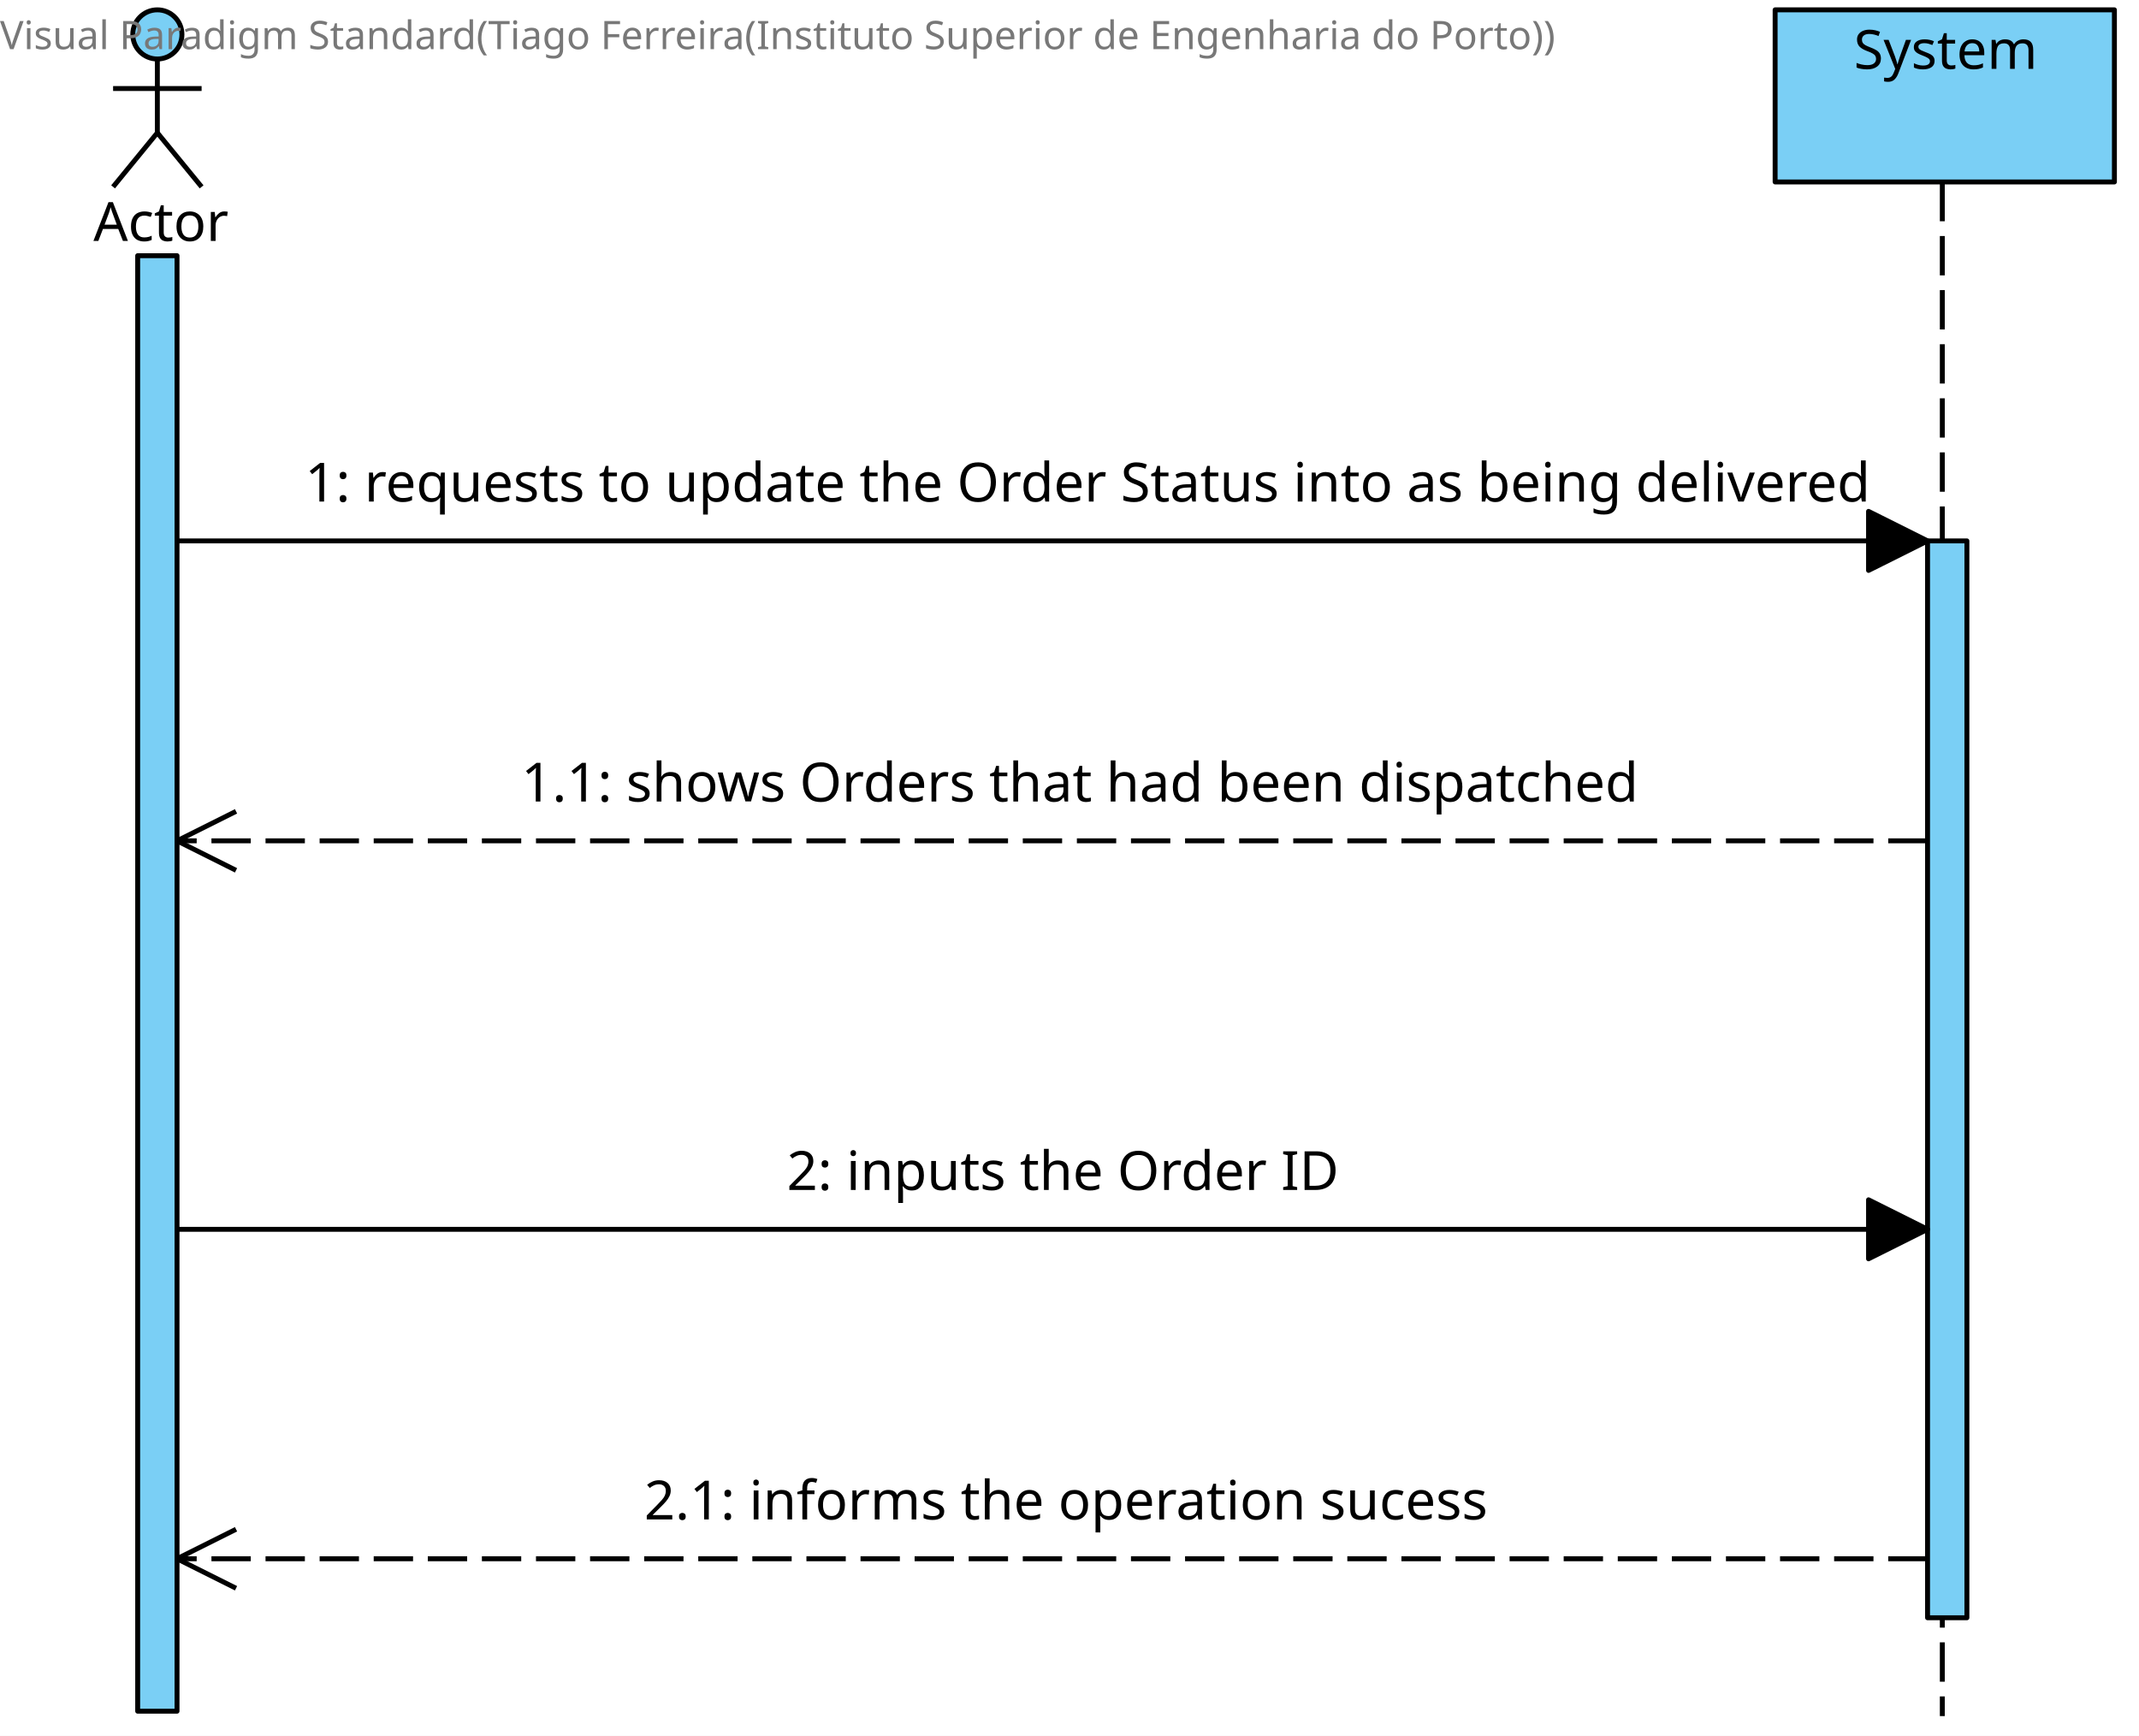
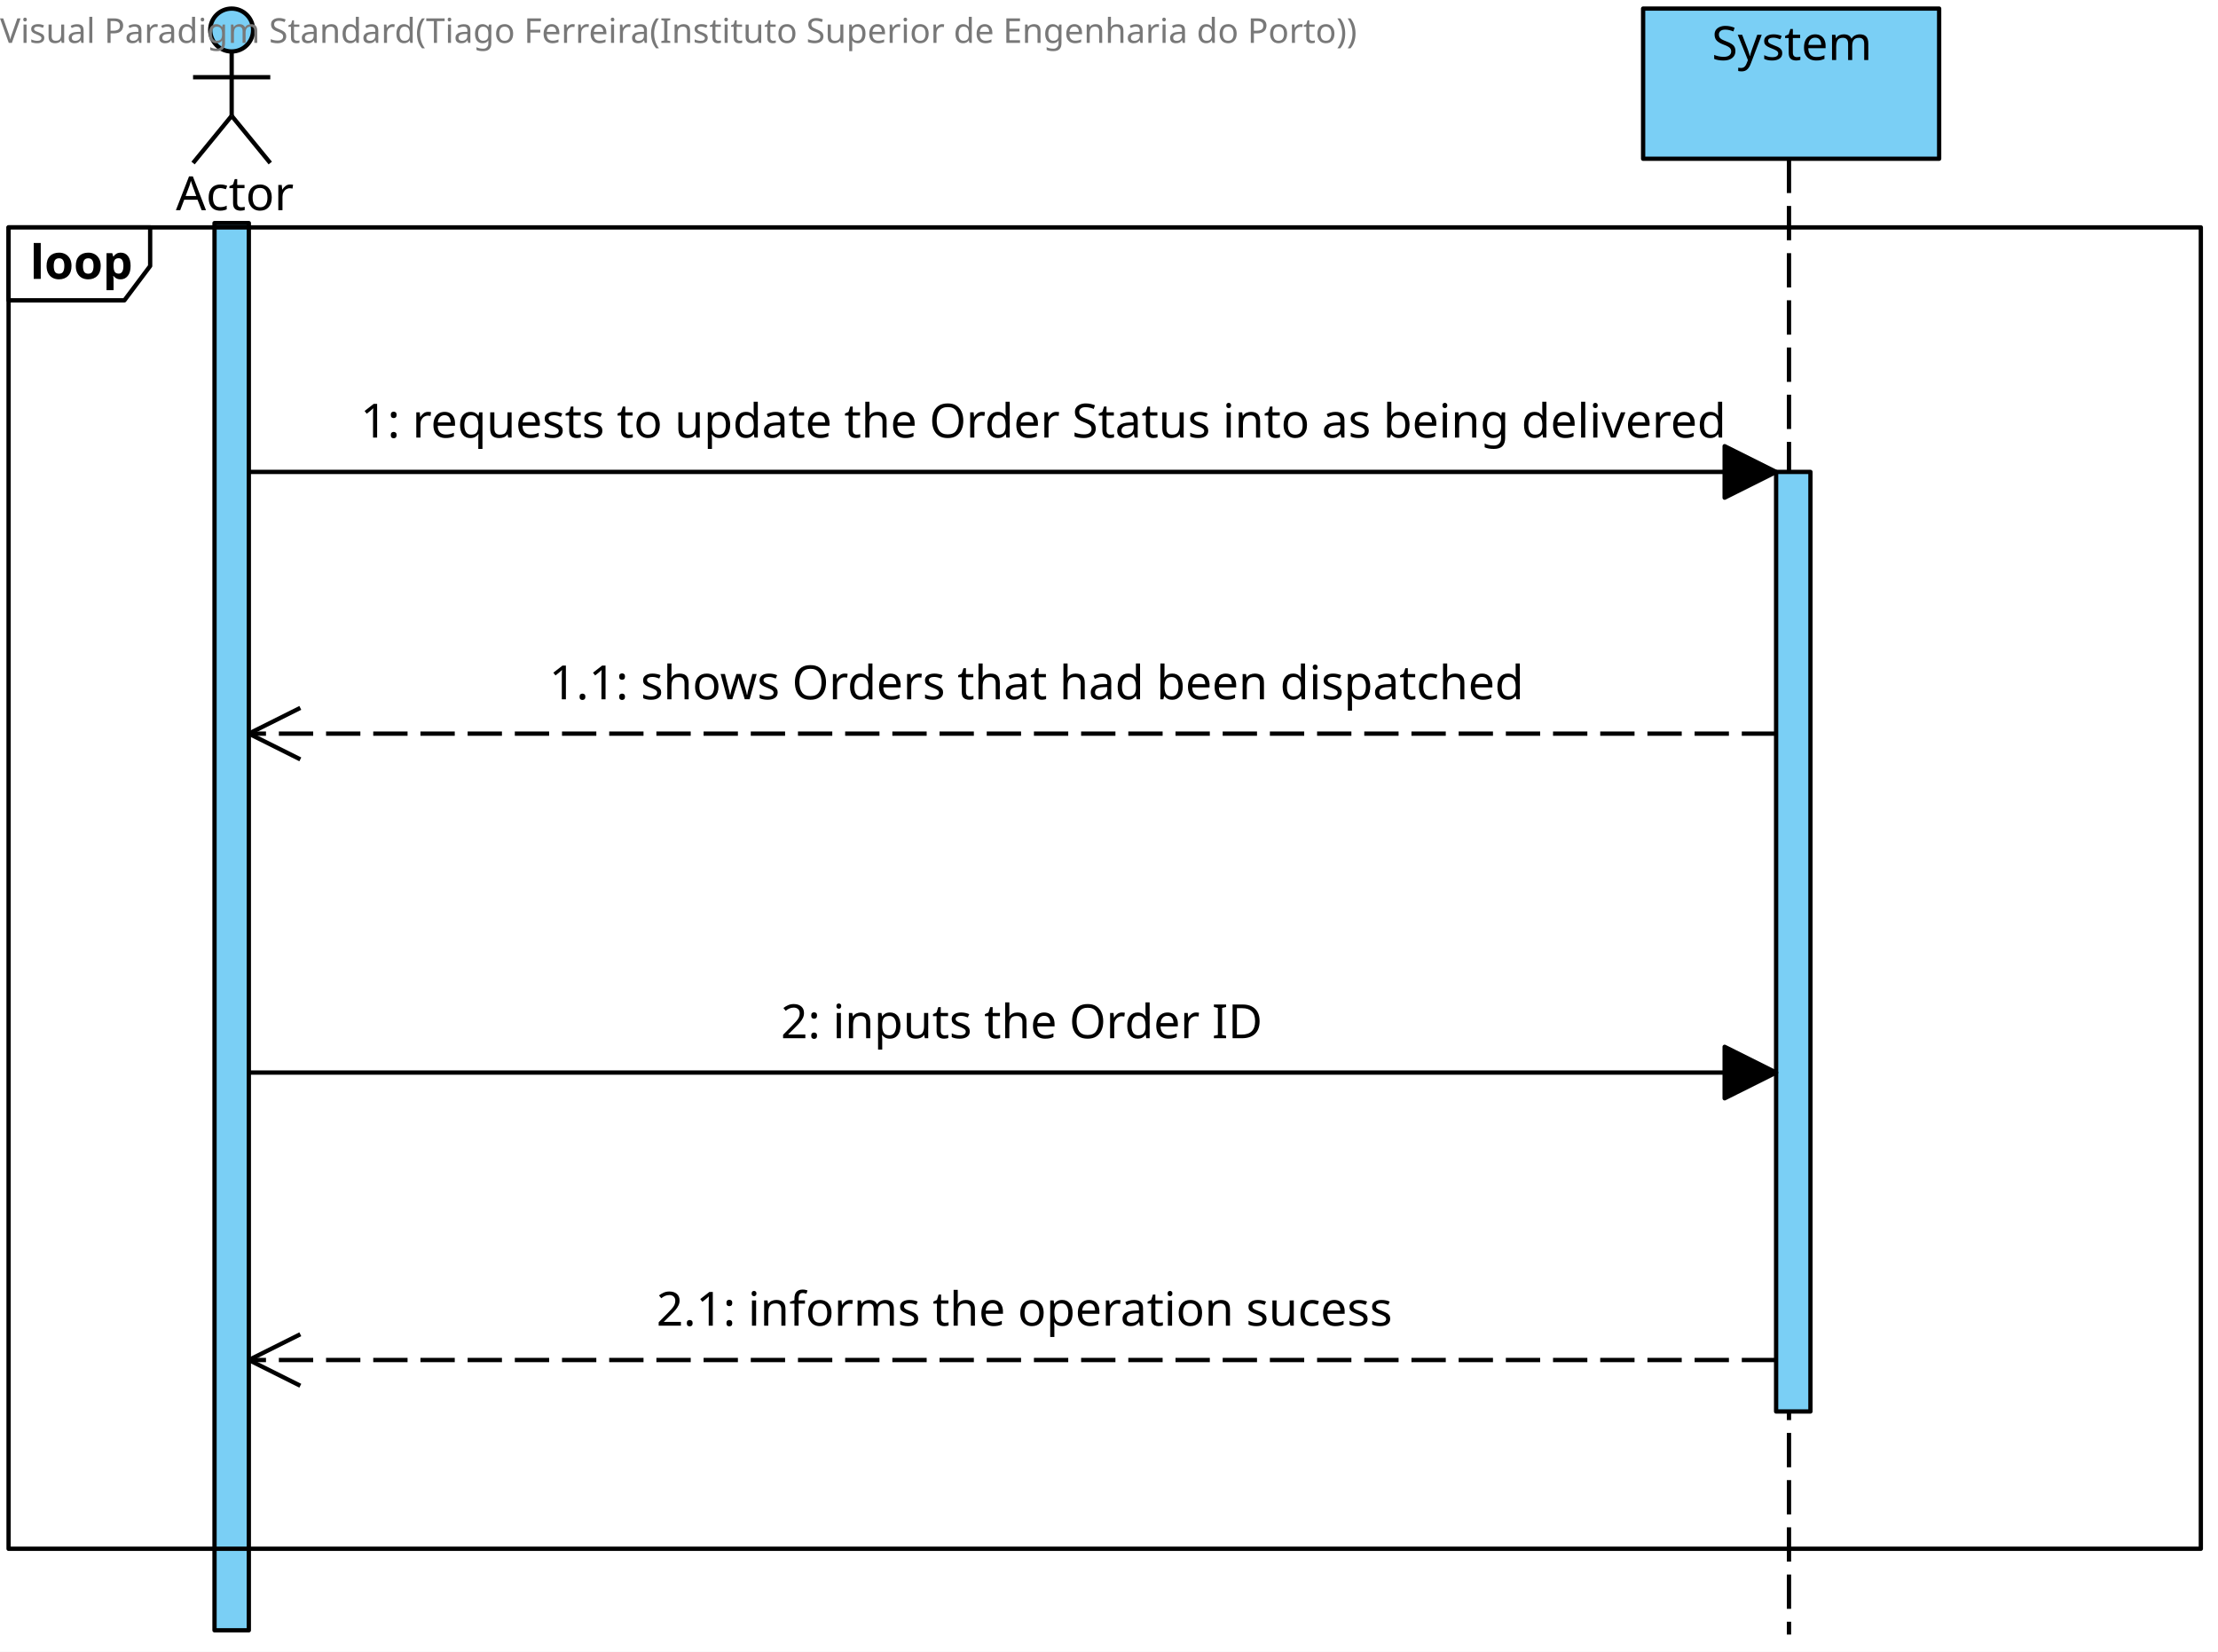
- <svg xmlns="http://www.w3.org/2000/svg" fill-opacity="0" color-rendering="auto" color-interpolation="auto" text-rendering="auto" stroke="rgb(0,0,0)" stroke-linecap="square" width="435" stroke-miterlimit="10" shape-rendering="auto" stroke-opacity="0" fill="rgb(0,0,0)" stroke-dasharray="none" font-weight="normal" stroke-width="1" height="353" font-family="'Dialog'" font-style="normal" stroke-linejoin="miter" font-size="12px" stroke-dashoffset="0" image-rendering="auto">
+ <svg xmlns="http://www.w3.org/2000/svg" fill-opacity="0" color-rendering="auto" color-interpolation="auto" text-rendering="auto" stroke="rgb(0,0,0)" stroke-linecap="square" width="517" stroke-miterlimit="10" shape-rendering="auto" stroke-opacity="0" fill="rgb(0,0,0)" stroke-dasharray="none" font-weight="normal" stroke-width="1" height="385" font-family="'Dialog'" font-style="normal" stroke-linejoin="miter" font-size="12px" stroke-dashoffset="0" image-rendering="auto">
  <defs id="genericDefs" />
  <g>
    <defs id="defs1">
      <clipPath clipPathUnits="userSpaceOnUse" id="clipPath1">
-         <path d="M-7 -7 L71 -7 L71 358 L-7 358 L-7 -7 Z" />
+         <path d="M-7 -7 L71 -7 L71 390 L-7 390 L-7 -7 Z" />
      </clipPath>
      <clipPath clipPathUnits="userSpaceOnUse" id="clipPath2">
-         <path d="M-7 -7 L81 -7 L81 358 L-7 358 L-7 -7 Z" />
+         <path d="M-7 -7 L81 -7 L81 390 L-7 390 L-7 -7 Z" />
      </clipPath>
      <clipPath clipPathUnits="userSpaceOnUse" id="clipPath3">
        <path d="M-7 -7 L19 -7 L19 230 L-7 230 L-7 -7 Z" />
      </clipPath>
      <clipPath clipPathUnits="userSpaceOnUse" id="clipPath4">
+         <path d="M-7 -7 L522 -7 L522 319 L-7 319 L-7 -7 Z" />
+       </clipPath>
+       <clipPath clipPathUnits="userSpaceOnUse" id="clipPath5">
+         <path d="M-7 -7 L-7 319 L522 319 L522 -7 Z" />
+       </clipPath>
+       <clipPath clipPathUnits="userSpaceOnUse" id="clipPath6">
+         <path d="M0 0 L0 18 L34 18 L34 0 Z" />
+       </clipPath>
+       <clipPath clipPathUnits="userSpaceOnUse" id="clipPath7">
+         <path d="M-7 -7 L522 -7 L522 301 L-7 301 L-7 -7 Z" />
+       </clipPath>
+       <clipPath clipPathUnits="userSpaceOnUse" id="clipPath8">
+         <path d="M0 0 L0 4 L511 4 L511 0 Z" />
+       </clipPath>
+       <clipPath clipPathUnits="userSpaceOnUse" id="clipPath9">
+         <path d="M-46 -15 L92 -15 L92 30 L-46 30 L-46 -15 Z" />
+       </clipPath>
+       <clipPath clipPathUnits="userSpaceOnUse" id="clipPath10">
        <path d="M-70 -15 L140 -15 L140 30 L-70 30 L-70 -15 Z" />
      </clipPath>
-       <clipPath clipPathUnits="userSpaceOnUse" id="clipPath5">
-         <path d="M-36 -15 L72 -15 L72 30 L-36 30 L-36 -15 Z" />
-       </clipPath>
-       <clipPath clipPathUnits="userSpaceOnUse" id="clipPath6">
+       <clipPath clipPathUnits="userSpaceOnUse" id="clipPath11">
        <path d="M0 0 L460 0 L460 104 L0 104 L0 0 Z" />
      </clipPath>
-       <clipPath clipPathUnits="userSpaceOnUse" id="clipPath7">
+       <clipPath clipPathUnits="userSpaceOnUse" id="clipPath12">
        <path d="M388 30 L388 45 L67 45 L67 30 ZM0 0 L0 104 L110 104 L110 91 L346 91 L346 104 L460 104 L460 0 Z" />
      </clipPath>
-       <clipPath clipPathUnits="userSpaceOnUse" id="clipPath8">
+       <clipPath clipPathUnits="userSpaceOnUse" id="clipPath13">
        <path d="M346 30 L346 45 L110 45 L110 30 ZM0 0 L0 104 L460 104 L460 0 Z" />
      </clipPath>
-       <clipPath clipPathUnits="userSpaceOnUse" id="clipPath9">
+       <clipPath clipPathUnits="userSpaceOnUse" id="clipPath14">
        <path d="M291 30 L291 45 L165 45 L165 30 ZM0 0 L0 104 L136 104 L136 97 L319 97 L319 104 L460 104 L460 0 Z" />
      </clipPath>
-       <clipPath clipPathUnits="userSpaceOnUse" id="clipPath10">
+       <clipPath clipPathUnits="userSpaceOnUse" id="clipPath15">
        <path d="M319 30 L319 45 L136 45 L136 30 ZM0 0 L0 104 L460 104 L460 0 Z" />
      </clipPath>
-       <clipPath clipPathUnits="userSpaceOnUse" id="clipPath11">
+       <clipPath clipPathUnits="userSpaceOnUse" id="clipPath16">
        <path d="M-183 -15 L366 -15 L366 30 L-183 30 L-183 -15 Z" />
      </clipPath>
-       <clipPath clipPathUnits="userSpaceOnUse" id="clipPath12">
+       <clipPath clipPathUnits="userSpaceOnUse" id="clipPath17">
        <path d="M-126 -15 L252 -15 L252 30 L-126 30 L-126 -15 Z" />
      </clipPath>
-       <clipPath clipPathUnits="userSpaceOnUse" id="clipPath13">
+       <clipPath clipPathUnits="userSpaceOnUse" id="clipPath18">
        <path d="M-236 -15 L472 -15 L472 30 L-236 30 L-236 -15 Z" />
      </clipPath>
-       <clipPath clipPathUnits="userSpaceOnUse" id="clipPath14">
+       <clipPath clipPathUnits="userSpaceOnUse" id="clipPath19">
        <path d="M-321 -15 L642 -15 L642 30 L-321 30 L-321 -15 Z" />
      </clipPath>
    </defs>
    <g fill="white" text-rendering="geometricPrecision" fill-opacity="1" stroke-opacity="1" stroke="white">
-       <rect x="0" width="435" height="353" y="0" stroke="none" />
+       <rect x="0" width="517" height="385" y="0" stroke="none" />
    </g>
-     <g font-size="11px" transform="translate(2,2)" fill-opacity="1" fill="rgb(122,207,245)" text-rendering="geometricPrecision" image-rendering="optimizeQuality" font-family="sans-serif" stroke="rgb(122,207,245)" stroke-opacity="1">
+     <g font-size="11px" transform="translate(24,2)" fill-opacity="1" fill="rgb(122,207,245)" text-rendering="geometricPrecision" image-rendering="optimizeQuality" font-family="sans-serif" stroke="rgb(122,207,245)" stroke-opacity="1">
      <circle r="5" clip-path="url(#clipPath1)" cx="30" cy="5" stroke="none" />
-       <rect x="26" width="8" height="296" y="50" clip-path="url(#clipPath1)" stroke="none" />
+       <rect x="26" width="8" height="328" y="50" clip-path="url(#clipPath1)" stroke="none" />
    </g>
-     <g stroke-linecap="butt" font-size="11px" transform="translate(2,2)" fill-opacity="1" fill="black" text-rendering="geometricPrecision" image-rendering="optimizeQuality" font-family="sans-serif" stroke-linejoin="round" stroke="black" stroke-opacity="1" stroke-miterlimit="0">
+     <g stroke-linecap="butt" font-size="11px" transform="translate(24,2)" fill-opacity="1" fill="black" text-rendering="geometricPrecision" image-rendering="optimizeQuality" font-family="sans-serif" stroke-linejoin="round" stroke="black" stroke-opacity="1" stroke-miterlimit="0">
      <circle fill="none" r="5" clip-path="url(#clipPath1)" cx="30" cy="5" />
-       <rect fill="none" x="26" width="8" height="296" y="50" clip-path="url(#clipPath1)" />
+       <rect fill="none" x="26" width="8" height="328" y="50" clip-path="url(#clipPath1)" />
      <line y2="25" fill="none" x1="30" clip-path="url(#clipPath1)" x2="30" y1="10" />
      <line y2="36" fill="none" x1="30" clip-path="url(#clipPath1)" x2="21" y1="25" />
      <line y2="36" fill="none" x1="30" clip-path="url(#clipPath1)" x2="39" y1="25" />
      <line y2="16" fill="none" x1="21" clip-path="url(#clipPath1)" x2="39" y1="16" />
    </g>
-     <g font-size="11px" transform="translate(361,2)" fill-opacity="1" fill="rgb(122,207,245)" text-rendering="geometricPrecision" image-rendering="optimizeQuality" font-family="sans-serif" stroke="rgb(122,207,245)" stroke-opacity="1">
+     <g font-size="11px" transform="translate(383,2)" fill-opacity="1" fill="rgb(122,207,245)" text-rendering="geometricPrecision" image-rendering="optimizeQuality" font-family="sans-serif" stroke="rgb(122,207,245)" stroke-opacity="1">
      <rect x="0" width="69" height="35" y="0" clip-path="url(#clipPath2)" stroke="none" />
    </g>
-     <g stroke-linecap="butt" font-size="11px" transform="translate(361,2)" fill-opacity="1" fill="black" text-rendering="geometricPrecision" image-rendering="optimizeQuality" font-family="sans-serif" stroke-linejoin="round" stroke="black" stroke-opacity="1" stroke-miterlimit="0">
+     <g stroke-linecap="butt" font-size="11px" transform="translate(383,2)" fill-opacity="1" fill="black" text-rendering="geometricPrecision" image-rendering="optimizeQuality" font-family="sans-serif" stroke-linejoin="round" stroke="black" stroke-opacity="1" stroke-miterlimit="0">
      <rect fill="none" x="0" width="69" height="35" y="0" clip-path="url(#clipPath2)" />
-       <line clip-path="url(#clipPath2)" fill="none" x1="34" x2="34" y1="35" y2="347" stroke-linejoin="bevel" stroke-dasharray="8,3" />
+       <line clip-path="url(#clipPath2)" fill="none" x1="34" x2="34" y1="35" y2="379" stroke-linejoin="bevel" stroke-dasharray="8,3" />
    </g>
-     <g font-size="11px" transform="translate(392,110)" fill-opacity="1" fill="rgb(122,207,245)" text-rendering="geometricPrecision" image-rendering="optimizeQuality" font-family="sans-serif" stroke="rgb(122,207,245)" stroke-opacity="1">
+     <g font-size="11px" transform="translate(414,110)" fill-opacity="1" fill="rgb(122,207,245)" text-rendering="geometricPrecision" image-rendering="optimizeQuality" font-family="sans-serif" stroke="rgb(122,207,245)" stroke-opacity="1">
      <rect x="0" width="8" height="219" y="0" clip-path="url(#clipPath3)" stroke="none" />
    </g>
-     <g stroke-linecap="butt" font-size="11px" transform="translate(392,110)" fill-opacity="1" fill="black" text-rendering="geometricPrecision" image-rendering="optimizeQuality" font-family="sans-serif" stroke-linejoin="round" stroke="black" stroke-opacity="1" stroke-miterlimit="0">
+     <g stroke-linecap="butt" font-size="11px" transform="translate(414,110)" fill-opacity="1" fill="black" text-rendering="geometricPrecision" image-rendering="optimizeQuality" font-family="sans-serif" stroke-linejoin="round" stroke="black" stroke-opacity="1" stroke-miterlimit="0">
      <rect fill="none" x="0" width="8" height="219" y="0" clip-path="url(#clipPath3)" />
    </g>
-     <g font-size="11px" transform="translate(361,2)" fill-opacity="1" fill="black" text-rendering="geometricPrecision" image-rendering="optimizeQuality" font-family="sans-serif" stroke="black" stroke-opacity="1">
-       <text x="16" xml:space="preserve" y="12" clip-path="url(#clipPath4)" stroke="none">System</text>
+     <g fill-opacity="1" text-rendering="geometricPrecision" stroke="black" stroke-linecap="butt" transform="translate(2,53)" stroke-miterlimit="0" stroke-opacity="1" fill="black" font-weight="bold" font-family="sans-serif" stroke-linejoin="round" font-size="11px" image-rendering="optimizeQuality">
+       <rect fill="none" x="0" width="511" height="308" y="0" clip-path="url(#clipPath5)" />
    </g>
-     <g font-size="11px" transform="translate(14,37)" fill-opacity="1" fill="black" text-rendering="geometricPrecision" image-rendering="optimizeQuality" font-family="sans-serif" stroke="black" stroke-opacity="1">
-       <text x="5" xml:space="preserve" y="12" clip-path="url(#clipPath5)" stroke="none">Actor</text>
+     <g font-size="11px" transform="translate(2,53)" fill-opacity="1" fill="white" text-rendering="geometricPrecision" image-rendering="optimizeQuality" font-family="sans-serif" stroke="white" font-weight="bold" stroke-opacity="1">
+       <path d="M33 0 L33 9 L27 17 L0 17 L0 0 Z" stroke="none" clip-path="url(#clipPath5)" />
    </g>
-     <g stroke-linecap="butt" font-size="11px" transform="translate(-14,60)" fill-opacity="1" fill="black" text-rendering="geometricPrecision" image-rendering="optimizeQuality" font-family="sans-serif" stroke-linejoin="round" stroke="black" stroke-opacity="1">
-       <line y2="50" fill="none" x1="50" clip-path="url(#clipPath7)" x2="406" y1="50" />
-       <polygon points=" 406 50 394 44 394 56" clip-path="url(#clipPath7)" stroke="none" />
-       <polygon fill="none" points=" 406 50 394 44 394 56" clip-path="url(#clipPath7)" />
+     <g fill-opacity="1" text-rendering="geometricPrecision" stroke="black" stroke-linecap="butt" transform="translate(2,53)" stroke-miterlimit="0" stroke-opacity="1" fill="black" font-weight="bold" font-family="sans-serif" stroke-linejoin="round" font-size="11px" image-rendering="optimizeQuality">
+       <path fill="none" d="M33 0 L33 9 L27 17 L0 17 L0 0 Z" clip-path="url(#clipPath5)" />
    </g>
-     <g fill-opacity="1" text-rendering="geometricPrecision" stroke="black" stroke-linecap="butt" transform="translate(-14,121)" stroke-miterlimit="0" stroke-opacity="1" fill="black" stroke-dasharray="8,3" font-family="sans-serif" stroke-linejoin="round" font-size="11px" image-rendering="optimizeQuality">
-       <line y2="50" fill="none" x1="406" clip-path="url(#clipPath8)" x2="50" y1="50" />
-       <line clip-path="url(#clipPath8)" fill="none" x1="50" x2="62" y1="50" y2="56" stroke-dasharray="none" stroke-miterlimit="10" />
-       <line clip-path="url(#clipPath8)" fill="none" x1="50" x2="62" y1="50" y2="44" stroke-dasharray="none" stroke-miterlimit="10" />
+     <g font-size="11px" transform="translate(2,53)" fill-opacity="1" fill="black" text-rendering="geometricPrecision" image-rendering="optimizeQuality" font-family="sans-serif" stroke="black" font-weight="bold" stroke-opacity="1">
+       <text x="5" xml:space="preserve" y="12" clip-path="url(#clipPath6)" stroke="none">loop</text>
    </g>
-     <g stroke-linecap="butt" font-size="11px" transform="translate(-14,200)" fill-opacity="1" fill="black" text-rendering="geometricPrecision" image-rendering="optimizeQuality" font-family="sans-serif" stroke-linejoin="round" stroke="black" stroke-opacity="1">
-       <line y2="50" fill="none" x1="50" clip-path="url(#clipPath9)" x2="406" y1="50" />
-       <polygon points=" 406 50 394 44 394 56" clip-path="url(#clipPath9)" stroke="none" />
-       <polygon fill="none" points=" 406 50 394 44 394 56" clip-path="url(#clipPath9)" />
+     <g font-size="11px" transform="translate(31,37)" fill-opacity="1" fill="black" text-rendering="geometricPrecision" image-rendering="optimizeQuality" font-family="sans-serif" stroke="black" stroke-opacity="1">
+       <text x="10" xml:space="preserve" y="12" clip-path="url(#clipPath9)" stroke="none">Actor</text>
    </g>
-     <g fill-opacity="1" text-rendering="geometricPrecision" stroke="black" stroke-linecap="butt" transform="translate(-14,267)" stroke-miterlimit="0" stroke-opacity="1" fill="black" stroke-dasharray="8,3" font-family="sans-serif" stroke-linejoin="round" font-size="11px" image-rendering="optimizeQuality">
-       <line y2="50" fill="none" x1="406" clip-path="url(#clipPath10)" x2="50" y1="50" />
-       <line clip-path="url(#clipPath10)" fill="none" x1="50" x2="62" y1="50" y2="56" stroke-dasharray="none" stroke-miterlimit="10" />
-       <line clip-path="url(#clipPath10)" fill="none" x1="50" x2="62" y1="50" y2="44" stroke-dasharray="none" stroke-miterlimit="10" />
+     <g font-size="11px" transform="translate(383,2)" fill-opacity="1" fill="black" text-rendering="geometricPrecision" image-rendering="optimizeQuality" font-family="sans-serif" stroke="black" stroke-opacity="1">
+       <text x="16" xml:space="preserve" y="12" clip-path="url(#clipPath10)" stroke="none">System</text>
    </g>
-     <g font-size="11px" transform="translate(122,297)" fill-opacity="1" fill="white" text-rendering="geometricPrecision" image-rendering="optimizeQuality" font-family="sans-serif" stroke="white" stroke-opacity="1">
-       <rect x="0" width="183" height="15" y="0" clip-path="url(#clipPath11)" stroke="none" />
-       <text fill="black" x="9" xml:space="preserve" y="12" clip-path="url(#clipPath11)" stroke="none">2.1: informs the operation sucess</text>
+     <g stroke-linecap="butt" font-size="11px" transform="translate(8,60)" fill-opacity="1" fill="black" text-rendering="geometricPrecision" image-rendering="optimizeQuality" font-family="sans-serif" stroke-linejoin="round" stroke="black" stroke-opacity="1">
+       <line y2="50" fill="none" x1="50" clip-path="url(#clipPath12)" x2="406" y1="50" />
+       <polygon points=" 406 50 394 44 394 56" clip-path="url(#clipPath12)" stroke="none" />
+       <polygon fill="none" points=" 406 50 394 44 394 56" clip-path="url(#clipPath12)" />
    </g>
-     <g font-size="11px" transform="translate(151,230)" fill-opacity="1" fill="white" text-rendering="geometricPrecision" image-rendering="optimizeQuality" font-family="sans-serif" stroke="white" stroke-opacity="1">
-       <rect x="0" width="126" height="15" y="0" clip-path="url(#clipPath12)" stroke="none" />
-       <text fill="black" x="9" xml:space="preserve" y="12" clip-path="url(#clipPath12)" stroke="none">2: inputs the Order ID</text>
+     <g fill-opacity="1" text-rendering="geometricPrecision" stroke="black" stroke-linecap="butt" transform="translate(8,121)" stroke-miterlimit="0" stroke-opacity="1" fill="black" stroke-dasharray="8,3" font-family="sans-serif" stroke-linejoin="round" font-size="11px" image-rendering="optimizeQuality">
+       <line y2="50" fill="none" x1="406" clip-path="url(#clipPath13)" x2="50" y1="50" />
+       <line clip-path="url(#clipPath13)" fill="none" x1="50" x2="62" y1="50" y2="56" stroke-dasharray="none" stroke-miterlimit="10" />
+       <line clip-path="url(#clipPath13)" fill="none" x1="50" x2="62" y1="50" y2="44" stroke-dasharray="none" stroke-miterlimit="10" />
    </g>
-     <g font-size="11px" transform="translate(96,151)" fill-opacity="1" fill="white" text-rendering="geometricPrecision" image-rendering="optimizeQuality" font-family="sans-serif" stroke="white" stroke-opacity="1">
-       <rect x="0" width="236" height="15" y="0" clip-path="url(#clipPath13)" stroke="none" />
-       <text fill="black" x="10" xml:space="preserve" y="12" clip-path="url(#clipPath13)" stroke="none">1.1: shows Orders that had been dispatched</text>
+     <g stroke-linecap="butt" font-size="11px" transform="translate(8,200)" fill-opacity="1" fill="black" text-rendering="geometricPrecision" image-rendering="optimizeQuality" font-family="sans-serif" stroke-linejoin="round" stroke="black" stroke-opacity="1">
+       <line y2="50" fill="none" x1="50" clip-path="url(#clipPath14)" x2="406" y1="50" />
+       <polygon points=" 406 50 394 44 394 56" clip-path="url(#clipPath14)" stroke="none" />
+       <polygon fill="none" points=" 406 50 394 44 394 56" clip-path="url(#clipPath14)" />
    </g>
-     <g font-size="11px" transform="translate(53,90)" fill-opacity="1" fill="white" text-rendering="geometricPrecision" image-rendering="optimizeQuality" font-family="sans-serif" stroke="white" stroke-opacity="1">
-       <rect x="0" width="321" height="15" y="0" clip-path="url(#clipPath14)" stroke="none" />
-       <text fill="black" x="9" xml:space="preserve" y="12" clip-path="url(#clipPath14)" stroke="none">1: requests to update the Order Status into as being delivered</text>
+     <g fill-opacity="1" text-rendering="geometricPrecision" stroke="black" stroke-linecap="butt" transform="translate(8,267)" stroke-miterlimit="0" stroke-opacity="1" fill="black" stroke-dasharray="8,3" font-family="sans-serif" stroke-linejoin="round" font-size="11px" image-rendering="optimizeQuality">
+       <line y2="50" fill="none" x1="406" clip-path="url(#clipPath15)" x2="50" y1="50" />
+       <line clip-path="url(#clipPath15)" fill="none" x1="50" x2="62" y1="50" y2="56" stroke-dasharray="none" stroke-miterlimit="10" />
+       <line clip-path="url(#clipPath15)" fill="none" x1="50" x2="62" y1="50" y2="44" stroke-dasharray="none" stroke-miterlimit="10" />
+     </g>
+     <g font-size="11px" transform="translate(144,297)" fill-opacity="1" fill="white" text-rendering="geometricPrecision" image-rendering="optimizeQuality" font-family="sans-serif" stroke="white" stroke-opacity="1">
+       <rect x="0" width="183" height="15" y="0" clip-path="url(#clipPath16)" stroke="none" />
+       <text fill="black" x="9" xml:space="preserve" y="12" clip-path="url(#clipPath16)" stroke="none">2.1: informs the operation sucess</text>
+     </g>
+     <g font-size="11px" transform="translate(173,230)" fill-opacity="1" fill="white" text-rendering="geometricPrecision" image-rendering="optimizeQuality" font-family="sans-serif" stroke="white" stroke-opacity="1">
+       <rect x="0" width="126" height="15" y="0" clip-path="url(#clipPath17)" stroke="none" />
+       <text fill="black" x="9" xml:space="preserve" y="12" clip-path="url(#clipPath17)" stroke="none">2: inputs the Order ID</text>
+     </g>
+     <g font-size="11px" transform="translate(118,151)" fill-opacity="1" fill="white" text-rendering="geometricPrecision" image-rendering="optimizeQuality" font-family="sans-serif" stroke="white" stroke-opacity="1">
+       <rect x="0" width="236" height="15" y="0" clip-path="url(#clipPath18)" stroke="none" />
+       <text fill="black" x="10" xml:space="preserve" y="12" clip-path="url(#clipPath18)" stroke="none">1.1: shows Orders that had been dispatched</text>
+     </g>
+     <g font-size="11px" transform="translate(75,90)" fill-opacity="1" fill="white" text-rendering="geometricPrecision" image-rendering="optimizeQuality" font-family="sans-serif" stroke="white" stroke-opacity="1">
+       <rect x="0" width="321" height="15" y="0" clip-path="url(#clipPath19)" stroke="none" />
+       <text fill="black" x="9" xml:space="preserve" y="12" clip-path="url(#clipPath19)" stroke="none">1: requests to update the Order Status into as being delivered</text>
    </g>
    <g font-size="8px" fill-opacity="1" fill="rgb(120,120,120)" text-rendering="geometricPrecision" image-rendering="optimizeQuality" stroke="rgb(120,120,120)" stroke-opacity="1">
      <text x="0" xml:space="preserve" y="10" stroke="none">Visual Paradigm Standard(Tiago Ferreira(Instituto Superior de Engenharia do Porto))</text>
    </g>
  </g>
</svg>
